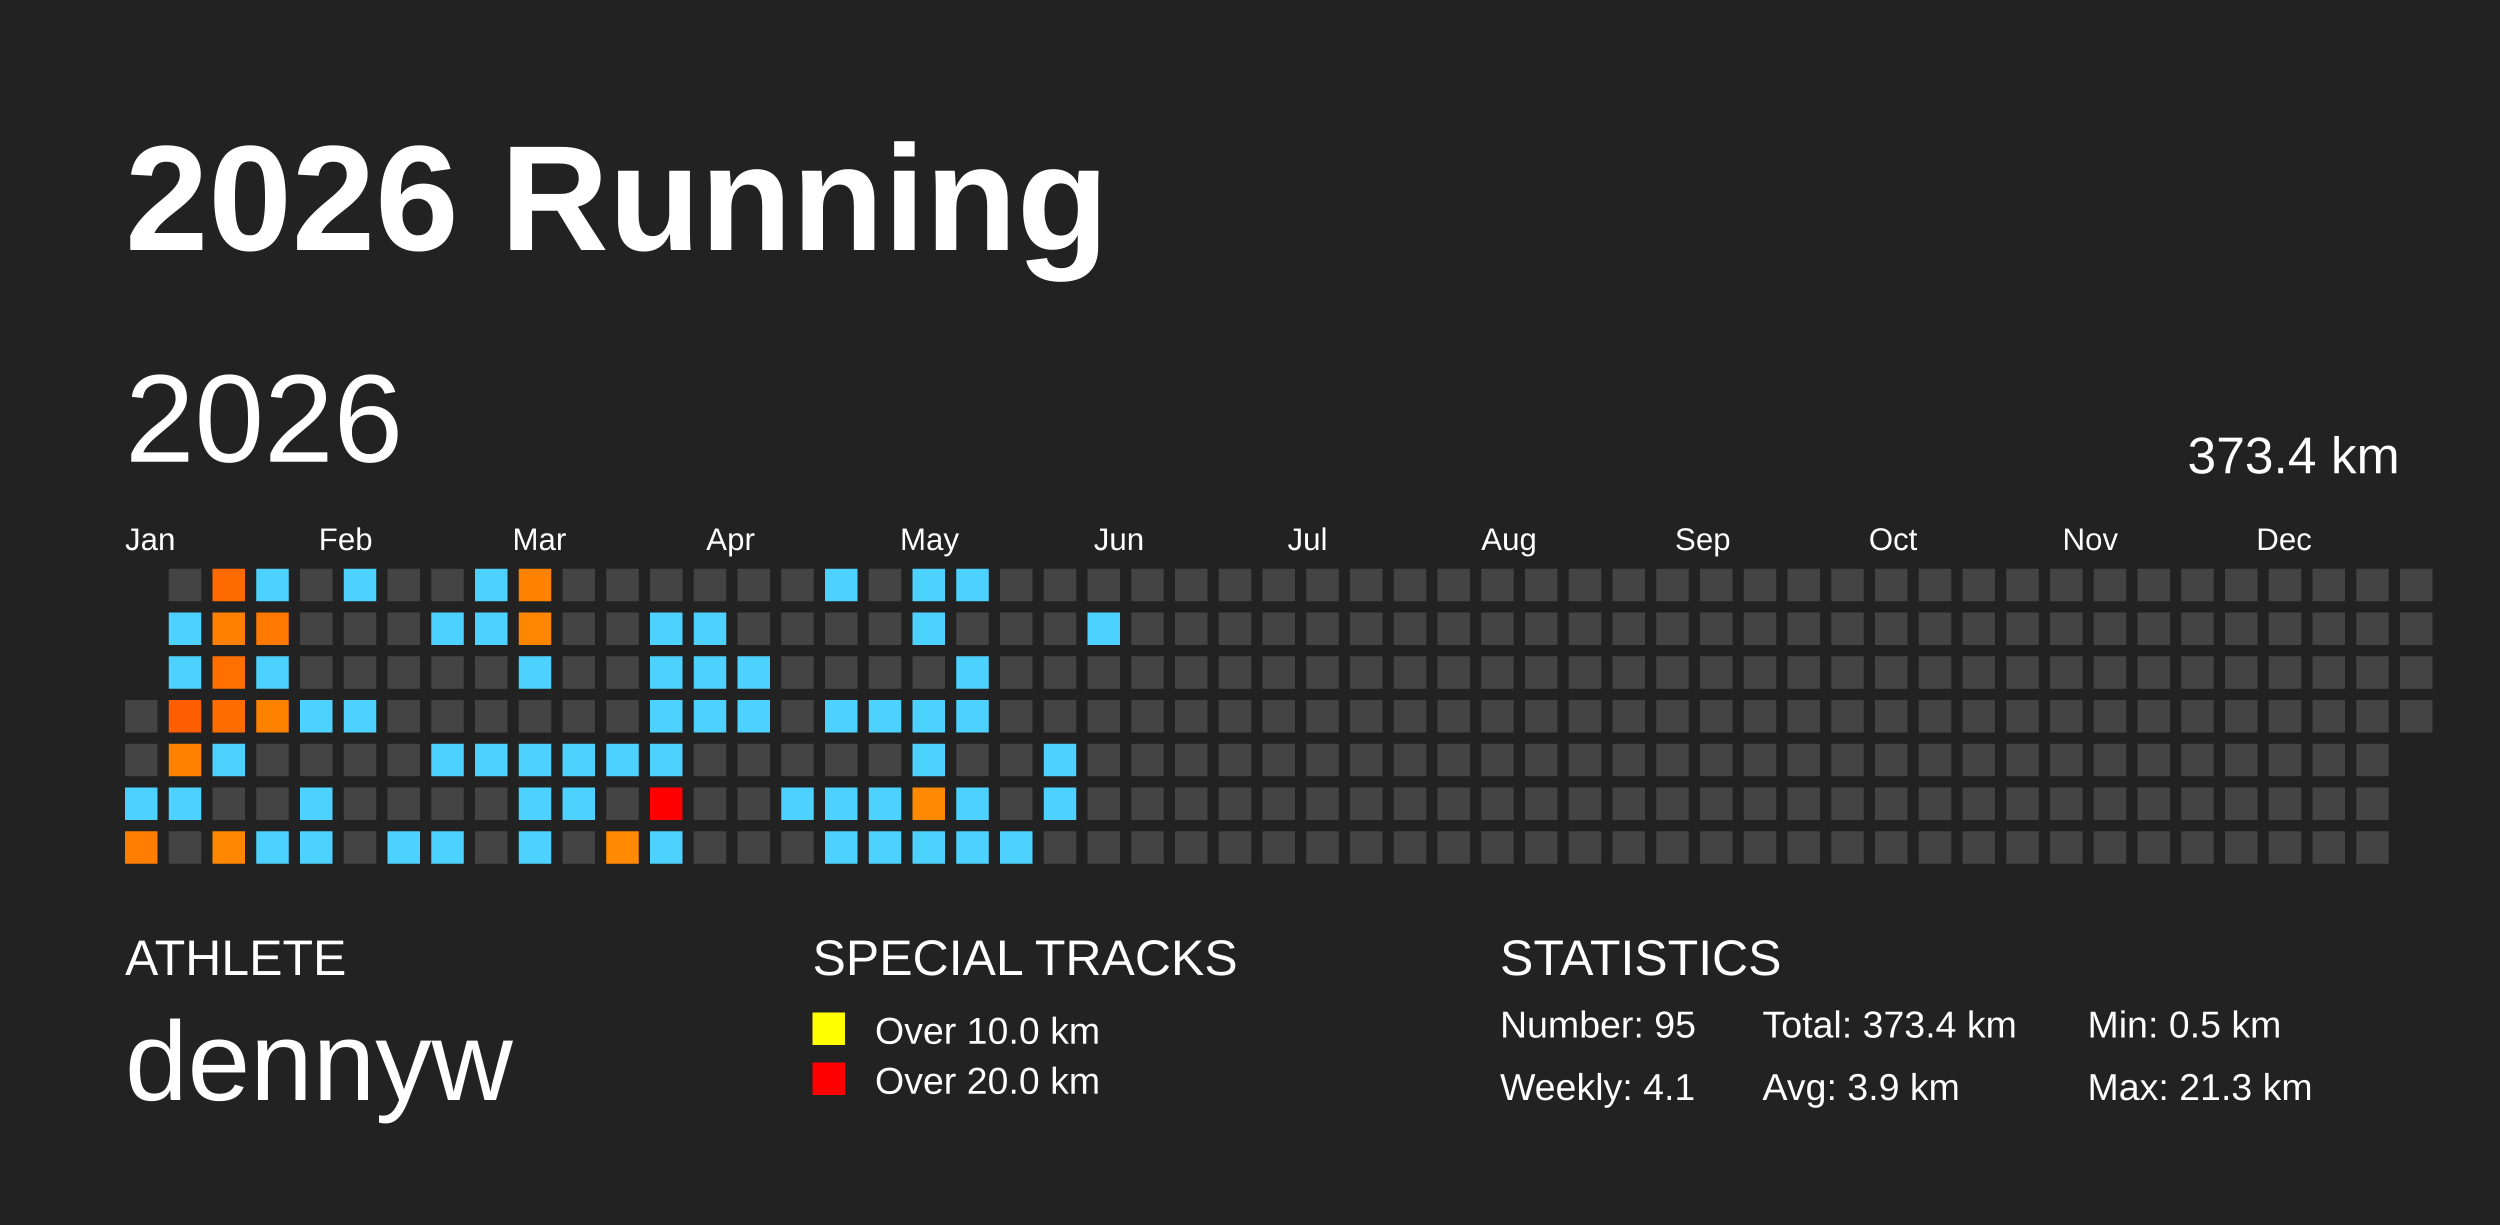
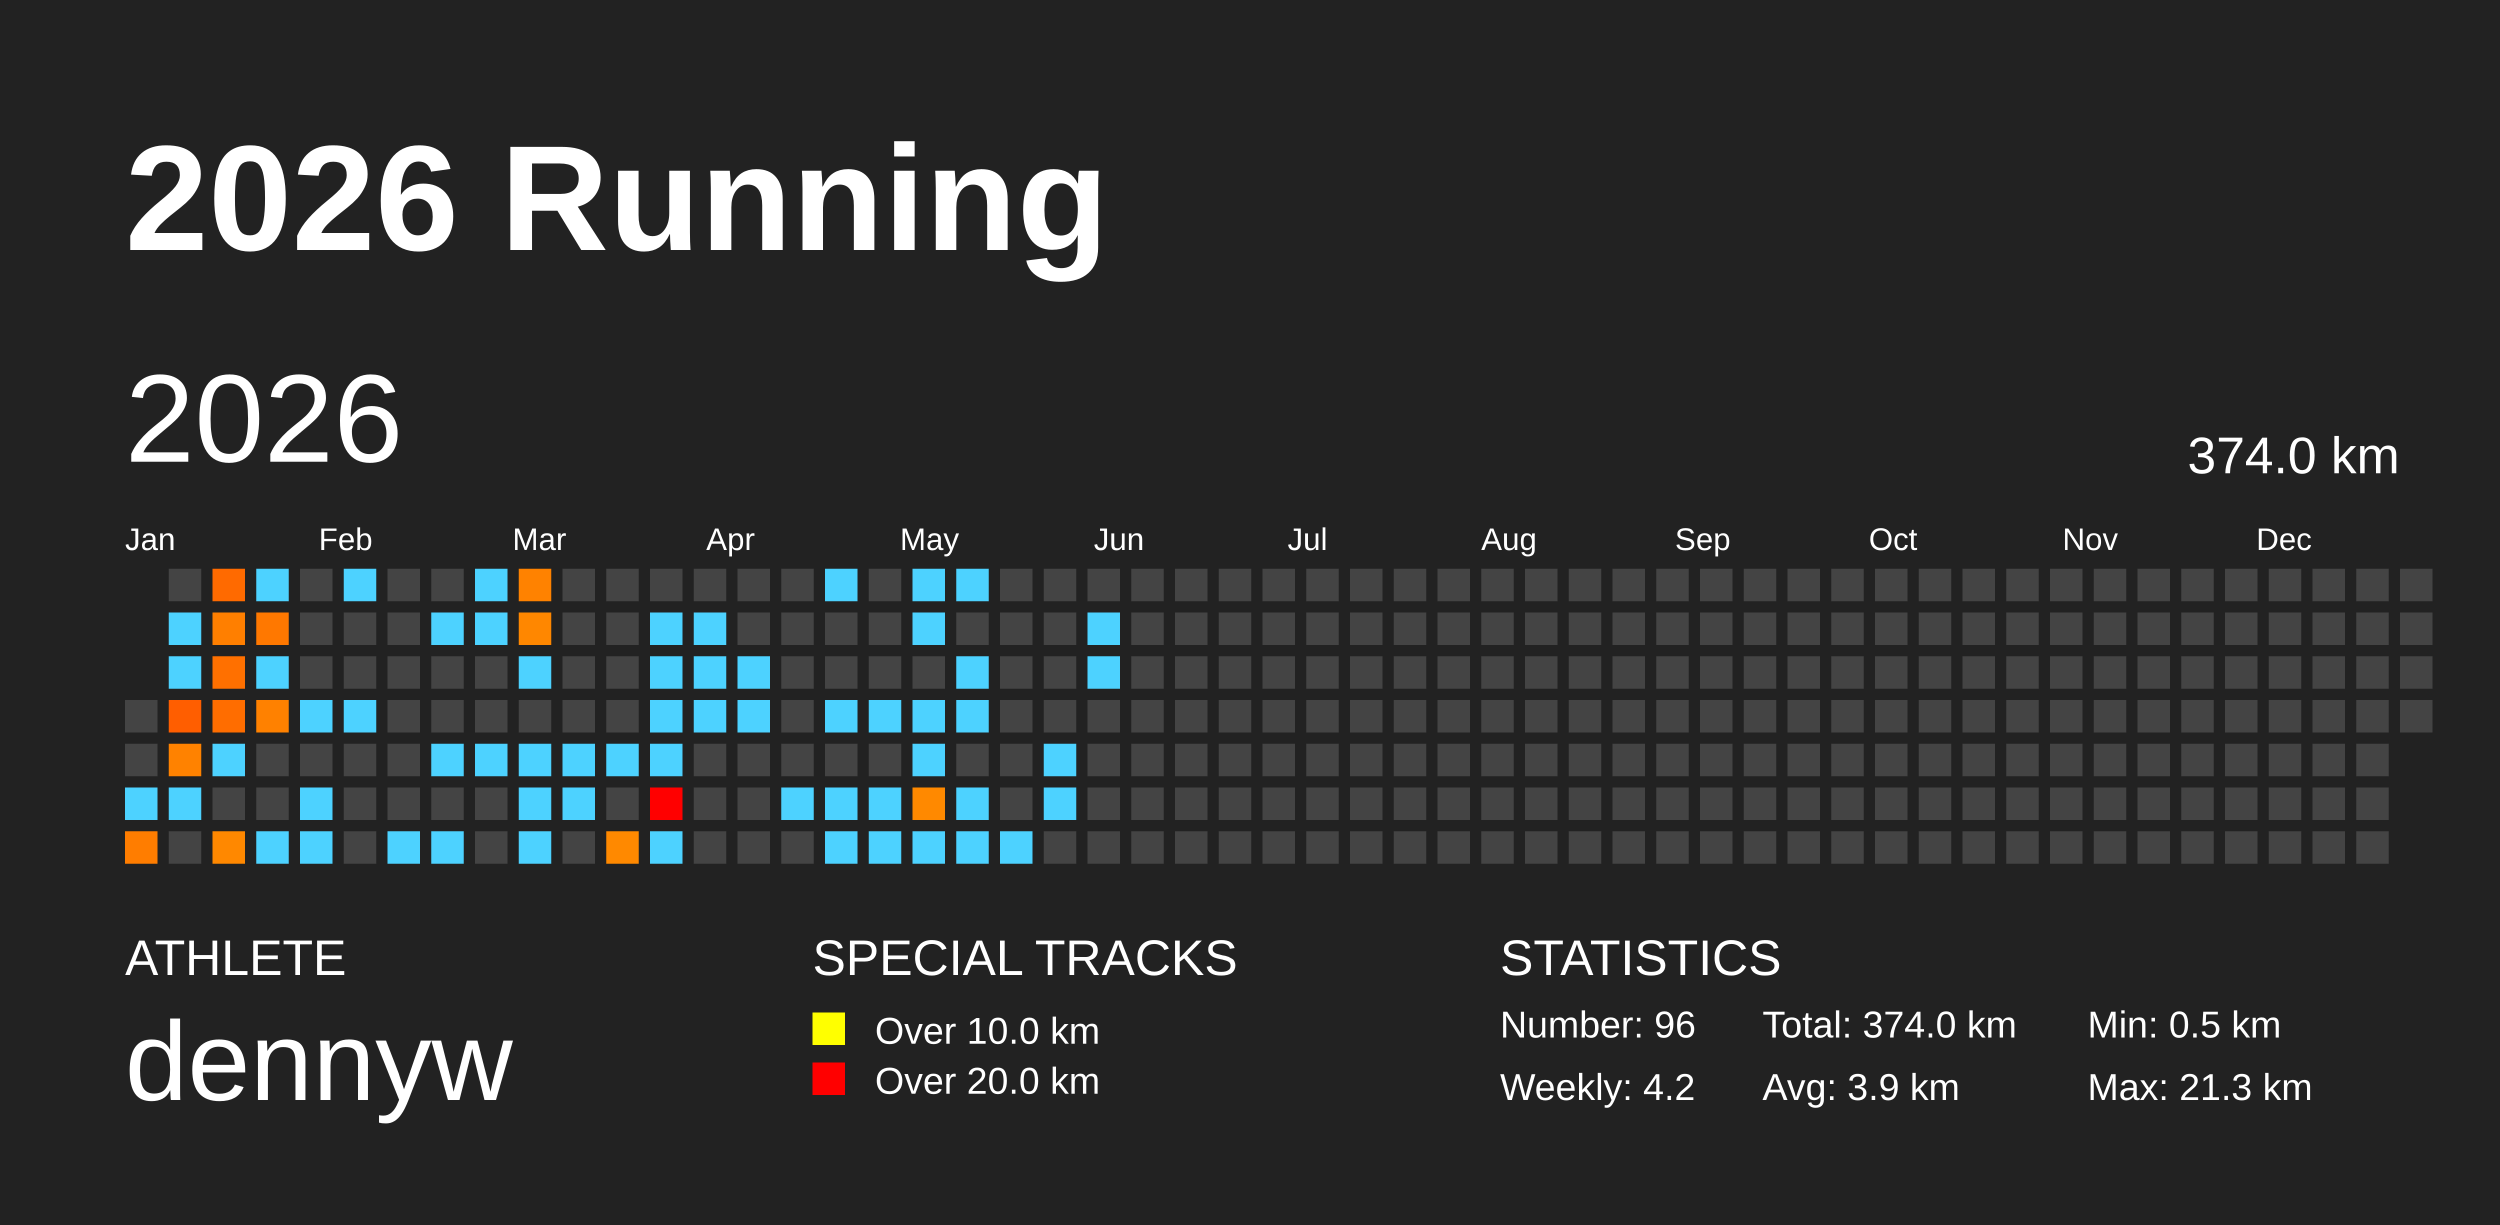
<svg xmlns="http://www.w3.org/2000/svg" baseProfile="full" height="98mm" version="1.1" viewBox="0,0,200,98" width="200mm">
  <defs />
  <rect fill="#222222" height="98" width="200" x="0" y="0" />
  <text fill="#FFFFFF" style="font-size:12px; font-family:Arial; font-weight:bold;" x="10" y="20">2026 Running</text>
  <text fill="#FFFFFF" style="font-size:4px; font-family:Arial" x="10" y="78">ATHLETE</text>
  <text fill="#FFFFFF" style="font-size:9px; font-family:Arial" x="10" y="88">dennyw</text>
  <text fill="#FFFFFF" style="font-size:4px; font-family:Arial" x="65" y="78">SPECIAL TRACKS</text>
  <rect fill="yellow" height="2.6" width="2.6" x="65" y="81" />
  <text fill="#FFFFFF" style="font-size:3px; font-family:Arial" x="70" y="83.5">Over 10.0 km</text>
  <rect fill="red" height="2.6" width="2.6" x="65" y="85" />
  <text fill="#FFFFFF" style="font-size:3px; font-family:Arial" x="70" y="87.5">Over 20.0 km</text>
  <text fill="#FFFFFF" style="font-size:4px; font-family:Arial" x="120" y="78">STATISTICS</text>
-   <text fill="#FFFFFF" style="font-size:3px; font-family:Arial" x="120" y="83">Number: 95</text>
-   <text fill="#FFFFFF" style="font-size:3px; font-family:Arial" x="120" y="88">Weekly: 4.1</text>
-   <text fill="#FFFFFF" style="font-size:3px; font-family:Arial" x="141" y="83">Total: 373.4 km</text>
+   <text fill="#FFFFFF" style="font-size:3px; font-family:Arial" x="120" y="83">Number: 96</text>
+   <text fill="#FFFFFF" style="font-size:3px; font-family:Arial" x="120" y="88">Weekly: 4.2</text>
+   <text fill="#FFFFFF" style="font-size:3px; font-family:Arial" x="141" y="83">Total: 374.0 km</text>
  <text fill="#FFFFFF" style="font-size:3px; font-family:Arial" x="141" y="88">Avg: 3.9 km</text>
  <text fill="#FFFFFF" style="font-size:3px; font-family:Arial" x="167" y="83">Min: 0.5 km</text>
  <text fill="#FFFFFF" style="font-size:3px; font-family:Arial" x="167" y="88">Max: 21.3 km</text>
  <text dominant-baseline="hanging" fill="#FFFFFF" style="font-size:10.0px; font-family:Arial;" x="10" y="30">2026</text>
-   <text dominant-baseline="hanging" fill="#FFFFFF" style="font-size:4.125px; font-family:Arial;" x="175" y="35">373.4 km</text>
+   <text dominant-baseline="hanging" fill="#FFFFFF" style="font-size:4.125px; font-family:Arial;" x="175" y="35">374.0 km</text>
  <text fill="#FFFFFF" style="font-size:2.5px; font-family:Arial" x="10.0" y="44">Jan</text>
  <text fill="#FFFFFF" style="font-size:2.5px; font-family:Arial" x="25.5" y="44">Feb</text>
  <text fill="#FFFFFF" style="font-size:2.5px; font-family:Arial" x="41.0" y="44">Mar</text>
  <text fill="#FFFFFF" style="font-size:2.5px; font-family:Arial" x="56.5" y="44">Apr</text>
  <text fill="#FFFFFF" style="font-size:2.5px; font-family:Arial" x="72.0" y="44">May</text>
  <text fill="#FFFFFF" style="font-size:2.5px; font-family:Arial" x="87.5" y="44">Jun</text>
  <text fill="#FFFFFF" style="font-size:2.5px; font-family:Arial" x="103.0" y="44">Jul</text>
  <text fill="#FFFFFF" style="font-size:2.5px; font-family:Arial" x="118.5" y="44">Aug</text>
  <text fill="#FFFFFF" style="font-size:2.5px; font-family:Arial" x="134.0" y="44">Sep</text>
  <text fill="#FFFFFF" style="font-size:2.5px; font-family:Arial" x="149.5" y="44">Oct</text>
  <text fill="#FFFFFF" style="font-size:2.5px; font-family:Arial" x="165.0" y="44">Nov</text>
  <text fill="#FFFFFF" style="font-size:2.5px; font-family:Arial" x="180.5" y="44">Dec</text>
  <rect fill="#444444" height="2.6" width="2.6" x="10.0" y="56.0" />
  <rect fill="#444444" height="2.6" width="2.6" x="10.0" y="59.5" />
  <rect fill="#4dd2ff" height="2.6" width="2.6" x="10.0" y="63.0" />
  <rect fill="#ff7d00" height="2.6" width="2.6" x="10.0" y="66.5" />
  <rect fill="#444444" height="2.6" width="2.6" x="13.5" y="45.5" />
  <rect fill="#4dd2ff" height="2.6" width="2.6" x="13.5" y="49.0" />
  <rect fill="#4dd2ff" height="2.6" width="2.6" x="13.5" y="52.5" />
  <rect fill="#ff5e00" height="2.6" width="2.6" x="13.5" y="56.0" />
  <rect fill="#ff8200" height="2.6" width="2.6" x="13.5" y="59.5" />
  <rect fill="#4dd2ff" height="2.6" width="2.6" x="13.5" y="63.0" />
  <rect fill="#444444" height="2.6" width="2.6" x="13.5" y="66.5" />
  <rect fill="#ff6a00" height="2.6" width="2.6" x="17.0" y="45.5" />
  <rect fill="#ff7f00" height="2.6" width="2.6" x="17.0" y="49.0" />
  <rect fill="#ff7000" height="2.6" width="2.6" x="17.0" y="52.5" />
  <rect fill="#ff6d00" height="2.6" width="2.6" x="17.0" y="56.0" />
  <rect fill="#4dd2ff" height="2.6" width="2.6" x="17.0" y="59.5" />
  <rect fill="#444444" height="2.6" width="2.6" x="17.0" y="63.0" />
  <rect fill="#ff8800" height="2.6" width="2.6" x="17.0" y="66.5" />
  <rect fill="#4dd2ff" height="2.6" width="2.6" x="20.5" y="45.5" />
  <rect fill="#ff7800" height="2.6" width="2.6" x="20.5" y="49.0" />
  <rect fill="#4dd2ff" height="2.6" width="2.6" x="20.5" y="52.5" />
  <rect fill="#ff8100" height="2.6" width="2.6" x="20.5" y="56.0" />
  <rect fill="#444444" height="2.6" width="2.6" x="20.5" y="59.5" />
  <rect fill="#444444" height="2.6" width="2.6" x="20.5" y="63.0" />
  <rect fill="#4dd2ff" height="2.6" width="2.6" x="20.5" y="66.5" />
  <rect fill="#444444" height="2.6" width="2.6" x="24.0" y="45.5" />
  <rect fill="#444444" height="2.6" width="2.6" x="24.0" y="49.0" />
  <rect fill="#444444" height="2.6" width="2.6" x="24.0" y="52.5" />
  <rect fill="#4dd2ff" height="2.6" width="2.6" x="24.0" y="56.0" />
  <rect fill="#444444" height="2.6" width="2.6" x="24.0" y="59.5" />
  <rect fill="#4dd2ff" height="2.6" width="2.6" x="24.0" y="63.0" />
  <rect fill="#4dd2ff" height="2.6" width="2.6" x="24.0" y="66.5" />
  <rect fill="#4dd2ff" height="2.6" width="2.6" x="27.5" y="45.5" />
  <rect fill="#444444" height="2.6" width="2.6" x="27.5" y="49.0" />
  <rect fill="#444444" height="2.6" width="2.6" x="27.5" y="52.5" />
  <rect fill="#4dd2ff" height="2.6" width="2.6" x="27.5" y="56.0" />
  <rect fill="#444444" height="2.6" width="2.6" x="27.5" y="59.5" />
  <rect fill="#444444" height="2.6" width="2.6" x="27.5" y="63.0" />
  <rect fill="#444444" height="2.6" width="2.6" x="27.5" y="66.5" />
  <rect fill="#444444" height="2.6" width="2.6" x="31.0" y="45.5" />
  <rect fill="#444444" height="2.6" width="2.6" x="31.0" y="49.0" />
  <rect fill="#444444" height="2.6" width="2.6" x="31.0" y="52.5" />
  <rect fill="#444444" height="2.6" width="2.6" x="31.0" y="56.0" />
  <rect fill="#444444" height="2.6" width="2.6" x="31.0" y="59.5" />
  <rect fill="#444444" height="2.6" width="2.6" x="31.0" y="63.0" />
  <rect fill="#4dd2ff" height="2.6" width="2.6" x="31.0" y="66.5" />
  <rect fill="#444444" height="2.6" width="2.6" x="34.5" y="45.5" />
  <rect fill="#4dd2ff" height="2.6" width="2.6" x="34.5" y="49.0" />
  <rect fill="#444444" height="2.6" width="2.6" x="34.5" y="52.5" />
  <rect fill="#444444" height="2.6" width="2.6" x="34.5" y="56.0" />
  <rect fill="#4dd2ff" height="2.6" width="2.6" x="34.5" y="59.5" />
  <rect fill="#444444" height="2.6" width="2.6" x="34.5" y="63.0" />
  <rect fill="#4dd2ff" height="2.6" width="2.6" x="34.5" y="66.5" />
  <rect fill="#4dd2ff" height="2.6" width="2.6" x="38.0" y="45.5" />
  <rect fill="#4dd2ff" height="2.6" width="2.6" x="38.0" y="49.0" />
  <rect fill="#444444" height="2.6" width="2.6" x="38.0" y="52.5" />
  <rect fill="#444444" height="2.6" width="2.6" x="38.0" y="56.0" />
  <rect fill="#4dd2ff" height="2.6" width="2.6" x="38.0" y="59.5" />
  <rect fill="#444444" height="2.6" width="2.6" x="38.0" y="63.0" />
  <rect fill="#444444" height="2.6" width="2.6" x="38.0" y="66.5" />
  <rect fill="#ff8200" height="2.6" width="2.6" x="41.5" y="45.5" />
  <rect fill="#ff8700" height="2.6" width="2.6" x="41.5" y="49.0" />
  <rect fill="#4dd2ff" height="2.6" width="2.6" x="41.5" y="52.5" />
  <rect fill="#444444" height="2.6" width="2.6" x="41.5" y="56.0" />
  <rect fill="#4dd2ff" height="2.6" width="2.6" x="41.5" y="59.5" />
  <rect fill="#4dd2ff" height="2.6" width="2.6" x="41.5" y="63.0" />
  <rect fill="#4dd2ff" height="2.6" width="2.6" x="41.5" y="66.5" />
  <rect fill="#444444" height="2.6" width="2.6" x="45.0" y="45.5" />
  <rect fill="#444444" height="2.6" width="2.6" x="45.0" y="49.0" />
  <rect fill="#444444" height="2.6" width="2.6" x="45.0" y="52.5" />
  <rect fill="#444444" height="2.6" width="2.6" x="45.0" y="56.0" />
  <rect fill="#4dd2ff" height="2.6" width="2.6" x="45.0" y="59.5" />
  <rect fill="#4dd2ff" height="2.6" width="2.6" x="45.0" y="63.0" />
  <rect fill="#444444" height="2.6" width="2.6" x="45.0" y="66.5" />
  <rect fill="#444444" height="2.6" width="2.6" x="48.5" y="45.5" />
  <rect fill="#444444" height="2.6" width="2.6" x="48.5" y="49.0" />
  <rect fill="#444444" height="2.6" width="2.6" x="48.5" y="52.5" />
  <rect fill="#444444" height="2.6" width="2.6" x="48.5" y="56.0" />
  <rect fill="#4dd2ff" height="2.6" width="2.6" x="48.5" y="59.5" />
  <rect fill="#444444" height="2.6" width="2.6" x="48.5" y="63.0" />
  <rect fill="#ff8900" height="2.6" width="2.6" x="48.5" y="66.5" />
  <rect fill="#444444" height="2.6" width="2.6" x="52.0" y="45.5" />
  <rect fill="#4dd2ff" height="2.6" width="2.6" x="52.0" y="49.0" />
  <rect fill="#4dd2ff" height="2.6" width="2.6" x="52.0" y="52.5" />
  <rect fill="#4dd2ff" height="2.6" width="2.6" x="52.0" y="56.0" />
  <rect fill="#4dd2ff" height="2.6" width="2.6" x="52.0" y="59.5" />
  <rect fill="red" height="2.6" width="2.6" x="52.0" y="63.0" />
  <rect fill="#4dd2ff" height="2.6" width="2.6" x="52.0" y="66.5" />
  <rect fill="#444444" height="2.6" width="2.6" x="55.5" y="45.5" />
  <rect fill="#4dd2ff" height="2.6" width="2.6" x="55.5" y="49.0" />
  <rect fill="#4dd2ff" height="2.6" width="2.6" x="55.5" y="52.5" />
  <rect fill="#4dd2ff" height="2.6" width="2.6" x="55.5" y="56.0" />
  <rect fill="#444444" height="2.6" width="2.6" x="55.5" y="59.5" />
  <rect fill="#444444" height="2.6" width="2.6" x="55.5" y="63.0" />
  <rect fill="#444444" height="2.6" width="2.6" x="55.5" y="66.5" />
  <rect fill="#444444" height="2.6" width="2.6" x="59.0" y="45.5" />
  <rect fill="#444444" height="2.6" width="2.6" x="59.0" y="49.0" />
  <rect fill="#4dd2ff" height="2.6" width="2.6" x="59.0" y="52.5" />
  <rect fill="#4dd2ff" height="2.6" width="2.6" x="59.0" y="56.0" />
  <rect fill="#444444" height="2.6" width="2.6" x="59.0" y="59.5" />
  <rect fill="#444444" height="2.6" width="2.6" x="59.0" y="63.0" />
  <rect fill="#444444" height="2.6" width="2.6" x="59.0" y="66.5" />
  <rect fill="#444444" height="2.6" width="2.6" x="62.5" y="45.5" />
  <rect fill="#444444" height="2.6" width="2.6" x="62.5" y="49.0" />
  <rect fill="#444444" height="2.6" width="2.6" x="62.5" y="52.5" />
  <rect fill="#444444" height="2.6" width="2.6" x="62.5" y="56.0" />
  <rect fill="#444444" height="2.6" width="2.6" x="62.5" y="59.5" />
  <rect fill="#4dd2ff" height="2.6" width="2.6" x="62.5" y="63.0" />
  <rect fill="#444444" height="2.6" width="2.6" x="62.5" y="66.5" />
  <rect fill="#4dd2ff" height="2.6" width="2.6" x="66.0" y="45.5" />
  <rect fill="#444444" height="2.6" width="2.6" x="66.0" y="49.0" />
  <rect fill="#444444" height="2.6" width="2.6" x="66.0" y="52.5" />
  <rect fill="#4dd2ff" height="2.6" width="2.6" x="66.0" y="56.0" />
  <rect fill="#444444" height="2.6" width="2.6" x="66.0" y="59.5" />
  <rect fill="#4dd2ff" height="2.6" width="2.6" x="66.0" y="63.0" />
  <rect fill="#4dd2ff" height="2.6" width="2.6" x="66.0" y="66.5" />
  <rect fill="#444444" height="2.6" width="2.6" x="69.5" y="45.5" />
  <rect fill="#444444" height="2.6" width="2.6" x="69.5" y="49.0" />
  <rect fill="#444444" height="2.6" width="2.6" x="69.5" y="52.5" />
  <rect fill="#4dd2ff" height="2.6" width="2.6" x="69.5" y="56.0" />
  <rect fill="#444444" height="2.6" width="2.6" x="69.5" y="59.5" />
  <rect fill="#4dd2ff" height="2.6" width="2.6" x="69.5" y="63.0" />
  <rect fill="#4dd2ff" height="2.6" width="2.6" x="69.5" y="66.5" />
  <rect fill="#4dd2ff" height="2.6" width="2.6" x="73.0" y="45.5" />
  <rect fill="#4dd2ff" height="2.6" width="2.6" x="73.0" y="49.0" />
  <rect fill="#444444" height="2.6" width="2.6" x="73.0" y="52.5" />
  <rect fill="#4dd2ff" height="2.6" width="2.6" x="73.0" y="56.0" />
  <rect fill="#4dd2ff" height="2.6" width="2.6" x="73.0" y="59.5" />
  <rect fill="#ff8900" height="2.6" width="2.6" x="73.0" y="63.0" />
  <rect fill="#4dd2ff" height="2.6" width="2.6" x="73.0" y="66.5" />
  <rect fill="#4dd2ff" height="2.6" width="2.6" x="76.5" y="45.5" />
  <rect fill="#444444" height="2.6" width="2.6" x="76.5" y="49.0" />
  <rect fill="#4dd2ff" height="2.6" width="2.6" x="76.5" y="52.5" />
  <rect fill="#4dd2ff" height="2.6" width="2.6" x="76.5" y="56.0" />
  <rect fill="#444444" height="2.6" width="2.6" x="76.5" y="59.5" />
  <rect fill="#4dd2ff" height="2.6" width="2.6" x="76.5" y="63.0" />
  <rect fill="#4dd2ff" height="2.6" width="2.6" x="76.5" y="66.5" />
  <rect fill="#444444" height="2.6" width="2.6" x="80.0" y="45.5" />
  <rect fill="#444444" height="2.6" width="2.6" x="80.0" y="49.0" />
  <rect fill="#444444" height="2.6" width="2.6" x="80.0" y="52.5" />
  <rect fill="#444444" height="2.6" width="2.6" x="80.0" y="56.0" />
  <rect fill="#444444" height="2.6" width="2.6" x="80.0" y="59.5" />
  <rect fill="#444444" height="2.6" width="2.6" x="80.0" y="63.0" />
  <rect fill="#4dd2ff" height="2.6" width="2.6" x="80.0" y="66.5" />
  <rect fill="#444444" height="2.6" width="2.6" x="83.5" y="45.5" />
  <rect fill="#444444" height="2.6" width="2.6" x="83.5" y="49.0" />
  <rect fill="#444444" height="2.6" width="2.6" x="83.5" y="52.5" />
  <rect fill="#444444" height="2.6" width="2.6" x="83.5" y="56.0" />
  <rect fill="#4dd2ff" height="2.6" width="2.6" x="83.5" y="59.5" />
  <rect fill="#4dd2ff" height="2.6" width="2.6" x="83.5" y="63.0" />
  <rect fill="#444444" height="2.6" width="2.6" x="83.5" y="66.5" />
  <rect fill="#444444" height="2.6" width="2.6" x="87.0" y="45.5" />
  <rect fill="#4dd2ff" height="2.6" width="2.6" x="87.0" y="49.0" />
-   <rect fill="#444444" height="2.6" width="2.6" x="87.0" y="52.5" />
+   <rect fill="#4dd2ff" height="2.6" width="2.6" x="87.0" y="52.5" />
  <rect fill="#444444" height="2.6" width="2.6" x="87.0" y="56.0" />
  <rect fill="#444444" height="2.6" width="2.6" x="87.0" y="59.5" />
  <rect fill="#444444" height="2.6" width="2.6" x="87.0" y="63.0" />
  <rect fill="#444444" height="2.6" width="2.6" x="87.0" y="66.5" />
  <rect fill="#444444" height="2.6" width="2.6" x="90.5" y="45.5" />
  <rect fill="#444444" height="2.6" width="2.6" x="90.5" y="49.0" />
  <rect fill="#444444" height="2.6" width="2.6" x="90.5" y="52.5" />
  <rect fill="#444444" height="2.6" width="2.6" x="90.5" y="56.0" />
  <rect fill="#444444" height="2.6" width="2.6" x="90.5" y="59.5" />
  <rect fill="#444444" height="2.6" width="2.6" x="90.5" y="63.0" />
  <rect fill="#444444" height="2.6" width="2.6" x="90.5" y="66.5" />
  <rect fill="#444444" height="2.6" width="2.6" x="94.0" y="45.5" />
  <rect fill="#444444" height="2.6" width="2.6" x="94.0" y="49.0" />
  <rect fill="#444444" height="2.6" width="2.6" x="94.0" y="52.5" />
  <rect fill="#444444" height="2.6" width="2.6" x="94.0" y="56.0" />
  <rect fill="#444444" height="2.6" width="2.6" x="94.0" y="59.5" />
  <rect fill="#444444" height="2.6" width="2.6" x="94.0" y="63.0" />
  <rect fill="#444444" height="2.6" width="2.6" x="94.0" y="66.5" />
  <rect fill="#444444" height="2.6" width="2.6" x="97.5" y="45.5" />
  <rect fill="#444444" height="2.6" width="2.6" x="97.5" y="49.0" />
  <rect fill="#444444" height="2.6" width="2.6" x="97.5" y="52.5" />
  <rect fill="#444444" height="2.6" width="2.6" x="97.5" y="56.0" />
  <rect fill="#444444" height="2.6" width="2.6" x="97.5" y="59.5" />
  <rect fill="#444444" height="2.6" width="2.6" x="97.5" y="63.0" />
  <rect fill="#444444" height="2.6" width="2.6" x="97.5" y="66.5" />
  <rect fill="#444444" height="2.6" width="2.6" x="101.0" y="45.5" />
  <rect fill="#444444" height="2.6" width="2.6" x="101.0" y="49.0" />
  <rect fill="#444444" height="2.6" width="2.6" x="101.0" y="52.5" />
  <rect fill="#444444" height="2.6" width="2.6" x="101.0" y="56.0" />
  <rect fill="#444444" height="2.6" width="2.6" x="101.0" y="59.5" />
  <rect fill="#444444" height="2.6" width="2.6" x="101.0" y="63.0" />
  <rect fill="#444444" height="2.6" width="2.6" x="101.0" y="66.5" />
  <rect fill="#444444" height="2.6" width="2.6" x="104.5" y="45.5" />
  <rect fill="#444444" height="2.6" width="2.6" x="104.5" y="49.0" />
  <rect fill="#444444" height="2.6" width="2.6" x="104.5" y="52.5" />
  <rect fill="#444444" height="2.6" width="2.6" x="104.5" y="56.0" />
  <rect fill="#444444" height="2.6" width="2.6" x="104.5" y="59.5" />
  <rect fill="#444444" height="2.6" width="2.6" x="104.5" y="63.0" />
  <rect fill="#444444" height="2.6" width="2.6" x="104.5" y="66.5" />
  <rect fill="#444444" height="2.6" width="2.6" x="108.0" y="45.5" />
  <rect fill="#444444" height="2.6" width="2.6" x="108.0" y="49.0" />
  <rect fill="#444444" height="2.6" width="2.6" x="108.0" y="52.5" />
  <rect fill="#444444" height="2.6" width="2.6" x="108.0" y="56.0" />
  <rect fill="#444444" height="2.6" width="2.6" x="108.0" y="59.5" />
  <rect fill="#444444" height="2.6" width="2.6" x="108.0" y="63.0" />
  <rect fill="#444444" height="2.6" width="2.6" x="108.0" y="66.5" />
  <rect fill="#444444" height="2.6" width="2.6" x="111.5" y="45.5" />
  <rect fill="#444444" height="2.6" width="2.6" x="111.5" y="49.0" />
  <rect fill="#444444" height="2.6" width="2.6" x="111.5" y="52.5" />
  <rect fill="#444444" height="2.6" width="2.6" x="111.5" y="56.0" />
  <rect fill="#444444" height="2.6" width="2.6" x="111.5" y="59.5" />
  <rect fill="#444444" height="2.6" width="2.6" x="111.5" y="63.0" />
  <rect fill="#444444" height="2.6" width="2.6" x="111.5" y="66.5" />
  <rect fill="#444444" height="2.6" width="2.6" x="115.0" y="45.5" />
  <rect fill="#444444" height="2.6" width="2.6" x="115.0" y="49.0" />
  <rect fill="#444444" height="2.6" width="2.6" x="115.0" y="52.5" />
  <rect fill="#444444" height="2.6" width="2.6" x="115.0" y="56.0" />
  <rect fill="#444444" height="2.6" width="2.6" x="115.0" y="59.5" />
  <rect fill="#444444" height="2.6" width="2.6" x="115.0" y="63.0" />
  <rect fill="#444444" height="2.6" width="2.6" x="115.0" y="66.5" />
  <rect fill="#444444" height="2.6" width="2.6" x="118.5" y="45.5" />
  <rect fill="#444444" height="2.6" width="2.6" x="118.5" y="49.0" />
  <rect fill="#444444" height="2.6" width="2.6" x="118.5" y="52.5" />
  <rect fill="#444444" height="2.6" width="2.6" x="118.5" y="56.0" />
  <rect fill="#444444" height="2.6" width="2.6" x="118.5" y="59.5" />
  <rect fill="#444444" height="2.6" width="2.6" x="118.5" y="63.0" />
  <rect fill="#444444" height="2.6" width="2.6" x="118.5" y="66.5" />
  <rect fill="#444444" height="2.6" width="2.6" x="122.0" y="45.5" />
  <rect fill="#444444" height="2.6" width="2.6" x="122.0" y="49.0" />
  <rect fill="#444444" height="2.6" width="2.6" x="122.0" y="52.5" />
  <rect fill="#444444" height="2.6" width="2.6" x="122.0" y="56.0" />
  <rect fill="#444444" height="2.6" width="2.6" x="122.0" y="59.5" />
  <rect fill="#444444" height="2.6" width="2.6" x="122.0" y="63.0" />
  <rect fill="#444444" height="2.6" width="2.6" x="122.0" y="66.5" />
  <rect fill="#444444" height="2.6" width="2.6" x="125.5" y="45.5" />
  <rect fill="#444444" height="2.6" width="2.6" x="125.5" y="49.0" />
  <rect fill="#444444" height="2.6" width="2.6" x="125.5" y="52.5" />
  <rect fill="#444444" height="2.6" width="2.6" x="125.5" y="56.0" />
  <rect fill="#444444" height="2.6" width="2.6" x="125.5" y="59.5" />
  <rect fill="#444444" height="2.6" width="2.6" x="125.5" y="63.0" />
  <rect fill="#444444" height="2.6" width="2.6" x="125.5" y="66.5" />
  <rect fill="#444444" height="2.6" width="2.6" x="129.0" y="45.5" />
  <rect fill="#444444" height="2.6" width="2.6" x="129.0" y="49.0" />
  <rect fill="#444444" height="2.6" width="2.6" x="129.0" y="52.5" />
  <rect fill="#444444" height="2.6" width="2.6" x="129.0" y="56.0" />
  <rect fill="#444444" height="2.6" width="2.6" x="129.0" y="59.5" />
  <rect fill="#444444" height="2.6" width="2.6" x="129.0" y="63.0" />
  <rect fill="#444444" height="2.6" width="2.6" x="129.0" y="66.5" />
  <rect fill="#444444" height="2.6" width="2.6" x="132.5" y="45.5" />
  <rect fill="#444444" height="2.6" width="2.6" x="132.5" y="49.0" />
  <rect fill="#444444" height="2.6" width="2.6" x="132.5" y="52.5" />
  <rect fill="#444444" height="2.6" width="2.6" x="132.5" y="56.0" />
  <rect fill="#444444" height="2.6" width="2.6" x="132.5" y="59.5" />
  <rect fill="#444444" height="2.6" width="2.6" x="132.5" y="63.0" />
  <rect fill="#444444" height="2.6" width="2.6" x="132.5" y="66.5" />
  <rect fill="#444444" height="2.6" width="2.6" x="136.0" y="45.5" />
  <rect fill="#444444" height="2.6" width="2.6" x="136.0" y="49.0" />
  <rect fill="#444444" height="2.6" width="2.6" x="136.0" y="52.5" />
  <rect fill="#444444" height="2.6" width="2.6" x="136.0" y="56.0" />
  <rect fill="#444444" height="2.6" width="2.6" x="136.0" y="59.5" />
  <rect fill="#444444" height="2.6" width="2.6" x="136.0" y="63.0" />
  <rect fill="#444444" height="2.6" width="2.6" x="136.0" y="66.5" />
  <rect fill="#444444" height="2.6" width="2.6" x="139.5" y="45.5" />
  <rect fill="#444444" height="2.6" width="2.6" x="139.5" y="49.0" />
  <rect fill="#444444" height="2.6" width="2.6" x="139.5" y="52.5" />
  <rect fill="#444444" height="2.6" width="2.6" x="139.5" y="56.0" />
  <rect fill="#444444" height="2.6" width="2.6" x="139.5" y="59.5" />
  <rect fill="#444444" height="2.6" width="2.6" x="139.5" y="63.0" />
  <rect fill="#444444" height="2.6" width="2.6" x="139.5" y="66.5" />
  <rect fill="#444444" height="2.6" width="2.6" x="143.0" y="45.5" />
  <rect fill="#444444" height="2.6" width="2.6" x="143.0" y="49.0" />
  <rect fill="#444444" height="2.6" width="2.6" x="143.0" y="52.5" />
  <rect fill="#444444" height="2.6" width="2.6" x="143.0" y="56.0" />
  <rect fill="#444444" height="2.6" width="2.6" x="143.0" y="59.5" />
  <rect fill="#444444" height="2.6" width="2.6" x="143.0" y="63.0" />
  <rect fill="#444444" height="2.6" width="2.6" x="143.0" y="66.5" />
  <rect fill="#444444" height="2.6" width="2.6" x="146.5" y="45.5" />
  <rect fill="#444444" height="2.6" width="2.6" x="146.5" y="49.0" />
  <rect fill="#444444" height="2.6" width="2.6" x="146.5" y="52.5" />
  <rect fill="#444444" height="2.6" width="2.6" x="146.5" y="56.0" />
  <rect fill="#444444" height="2.6" width="2.6" x="146.5" y="59.5" />
  <rect fill="#444444" height="2.6" width="2.6" x="146.5" y="63.0" />
  <rect fill="#444444" height="2.6" width="2.6" x="146.5" y="66.5" />
  <rect fill="#444444" height="2.6" width="2.6" x="150.0" y="45.5" />
  <rect fill="#444444" height="2.6" width="2.6" x="150.0" y="49.0" />
  <rect fill="#444444" height="2.6" width="2.6" x="150.0" y="52.5" />
  <rect fill="#444444" height="2.6" width="2.6" x="150.0" y="56.0" />
  <rect fill="#444444" height="2.6" width="2.6" x="150.0" y="59.5" />
  <rect fill="#444444" height="2.6" width="2.6" x="150.0" y="63.0" />
  <rect fill="#444444" height="2.6" width="2.6" x="150.0" y="66.5" />
  <rect fill="#444444" height="2.6" width="2.6" x="153.5" y="45.5" />
  <rect fill="#444444" height="2.6" width="2.6" x="153.5" y="49.0" />
  <rect fill="#444444" height="2.6" width="2.6" x="153.5" y="52.5" />
  <rect fill="#444444" height="2.6" width="2.6" x="153.5" y="56.0" />
  <rect fill="#444444" height="2.6" width="2.6" x="153.5" y="59.5" />
  <rect fill="#444444" height="2.6" width="2.6" x="153.5" y="63.0" />
  <rect fill="#444444" height="2.6" width="2.6" x="153.5" y="66.5" />
  <rect fill="#444444" height="2.6" width="2.6" x="157.0" y="45.5" />
  <rect fill="#444444" height="2.6" width="2.6" x="157.0" y="49.0" />
  <rect fill="#444444" height="2.6" width="2.6" x="157.0" y="52.5" />
  <rect fill="#444444" height="2.6" width="2.6" x="157.0" y="56.0" />
  <rect fill="#444444" height="2.6" width="2.6" x="157.0" y="59.5" />
  <rect fill="#444444" height="2.6" width="2.6" x="157.0" y="63.0" />
  <rect fill="#444444" height="2.6" width="2.6" x="157.0" y="66.5" />
  <rect fill="#444444" height="2.6" width="2.6" x="160.5" y="45.5" />
  <rect fill="#444444" height="2.6" width="2.6" x="160.5" y="49.0" />
  <rect fill="#444444" height="2.6" width="2.6" x="160.5" y="52.5" />
  <rect fill="#444444" height="2.6" width="2.6" x="160.5" y="56.0" />
  <rect fill="#444444" height="2.6" width="2.6" x="160.5" y="59.5" />
  <rect fill="#444444" height="2.6" width="2.6" x="160.5" y="63.0" />
  <rect fill="#444444" height="2.6" width="2.6" x="160.5" y="66.5" />
  <rect fill="#444444" height="2.6" width="2.6" x="164.0" y="45.5" />
  <rect fill="#444444" height="2.6" width="2.6" x="164.0" y="49.0" />
  <rect fill="#444444" height="2.6" width="2.6" x="164.0" y="52.5" />
  <rect fill="#444444" height="2.6" width="2.6" x="164.0" y="56.0" />
  <rect fill="#444444" height="2.6" width="2.6" x="164.0" y="59.5" />
  <rect fill="#444444" height="2.6" width="2.6" x="164.0" y="63.0" />
  <rect fill="#444444" height="2.6" width="2.6" x="164.0" y="66.5" />
  <rect fill="#444444" height="2.6" width="2.6" x="167.5" y="45.5" />
  <rect fill="#444444" height="2.6" width="2.6" x="167.5" y="49.0" />
  <rect fill="#444444" height="2.6" width="2.6" x="167.5" y="52.5" />
  <rect fill="#444444" height="2.6" width="2.6" x="167.5" y="56.0" />
  <rect fill="#444444" height="2.6" width="2.6" x="167.5" y="59.5" />
  <rect fill="#444444" height="2.6" width="2.6" x="167.5" y="63.0" />
  <rect fill="#444444" height="2.6" width="2.6" x="167.5" y="66.5" />
  <rect fill="#444444" height="2.6" width="2.6" x="171.0" y="45.5" />
  <rect fill="#444444" height="2.6" width="2.6" x="171.0" y="49.0" />
  <rect fill="#444444" height="2.6" width="2.6" x="171.0" y="52.5" />
  <rect fill="#444444" height="2.6" width="2.6" x="171.0" y="56.0" />
  <rect fill="#444444" height="2.6" width="2.6" x="171.0" y="59.5" />
  <rect fill="#444444" height="2.6" width="2.6" x="171.0" y="63.0" />
  <rect fill="#444444" height="2.6" width="2.6" x="171.0" y="66.5" />
  <rect fill="#444444" height="2.6" width="2.6" x="174.5" y="45.5" />
  <rect fill="#444444" height="2.6" width="2.6" x="174.5" y="49.0" />
  <rect fill="#444444" height="2.6" width="2.6" x="174.5" y="52.5" />
  <rect fill="#444444" height="2.6" width="2.6" x="174.5" y="56.0" />
  <rect fill="#444444" height="2.6" width="2.6" x="174.5" y="59.5" />
  <rect fill="#444444" height="2.6" width="2.6" x="174.5" y="63.0" />
  <rect fill="#444444" height="2.6" width="2.6" x="174.5" y="66.5" />
  <rect fill="#444444" height="2.6" width="2.6" x="178.0" y="45.5" />
  <rect fill="#444444" height="2.6" width="2.6" x="178.0" y="49.0" />
  <rect fill="#444444" height="2.6" width="2.6" x="178.0" y="52.5" />
  <rect fill="#444444" height="2.6" width="2.6" x="178.0" y="56.0" />
  <rect fill="#444444" height="2.6" width="2.6" x="178.0" y="59.5" />
  <rect fill="#444444" height="2.6" width="2.6" x="178.0" y="63.0" />
  <rect fill="#444444" height="2.6" width="2.6" x="178.0" y="66.5" />
  <rect fill="#444444" height="2.6" width="2.6" x="181.5" y="45.5" />
  <rect fill="#444444" height="2.6" width="2.6" x="181.5" y="49.0" />
  <rect fill="#444444" height="2.6" width="2.6" x="181.5" y="52.5" />
  <rect fill="#444444" height="2.6" width="2.6" x="181.5" y="56.0" />
  <rect fill="#444444" height="2.6" width="2.6" x="181.5" y="59.5" />
  <rect fill="#444444" height="2.6" width="2.6" x="181.5" y="63.0" />
  <rect fill="#444444" height="2.6" width="2.6" x="181.5" y="66.5" />
  <rect fill="#444444" height="2.6" width="2.6" x="185.0" y="45.5" />
  <rect fill="#444444" height="2.6" width="2.6" x="185.0" y="49.0" />
  <rect fill="#444444" height="2.6" width="2.6" x="185.0" y="52.5" />
  <rect fill="#444444" height="2.6" width="2.6" x="185.0" y="56.0" />
  <rect fill="#444444" height="2.6" width="2.6" x="185.0" y="59.5" />
  <rect fill="#444444" height="2.6" width="2.6" x="185.0" y="63.0" />
  <rect fill="#444444" height="2.6" width="2.6" x="185.0" y="66.5" />
  <rect fill="#444444" height="2.6" width="2.6" x="188.5" y="45.5" />
  <rect fill="#444444" height="2.6" width="2.6" x="188.5" y="49.0" />
  <rect fill="#444444" height="2.6" width="2.6" x="188.5" y="52.5" />
  <rect fill="#444444" height="2.6" width="2.6" x="188.5" y="56.0" />
  <rect fill="#444444" height="2.6" width="2.6" x="188.5" y="59.5" />
  <rect fill="#444444" height="2.6" width="2.6" x="188.5" y="63.0" />
  <rect fill="#444444" height="2.6" width="2.6" x="188.5" y="66.5" />
  <rect fill="#444444" height="2.6" width="2.6" x="192.0" y="45.5" />
  <rect fill="#444444" height="2.6" width="2.6" x="192.0" y="49.0" />
  <rect fill="#444444" height="2.6" width="2.6" x="192.0" y="52.5" />
  <rect fill="#444444" height="2.6" width="2.6" x="192.0" y="56.0" />
</svg>
